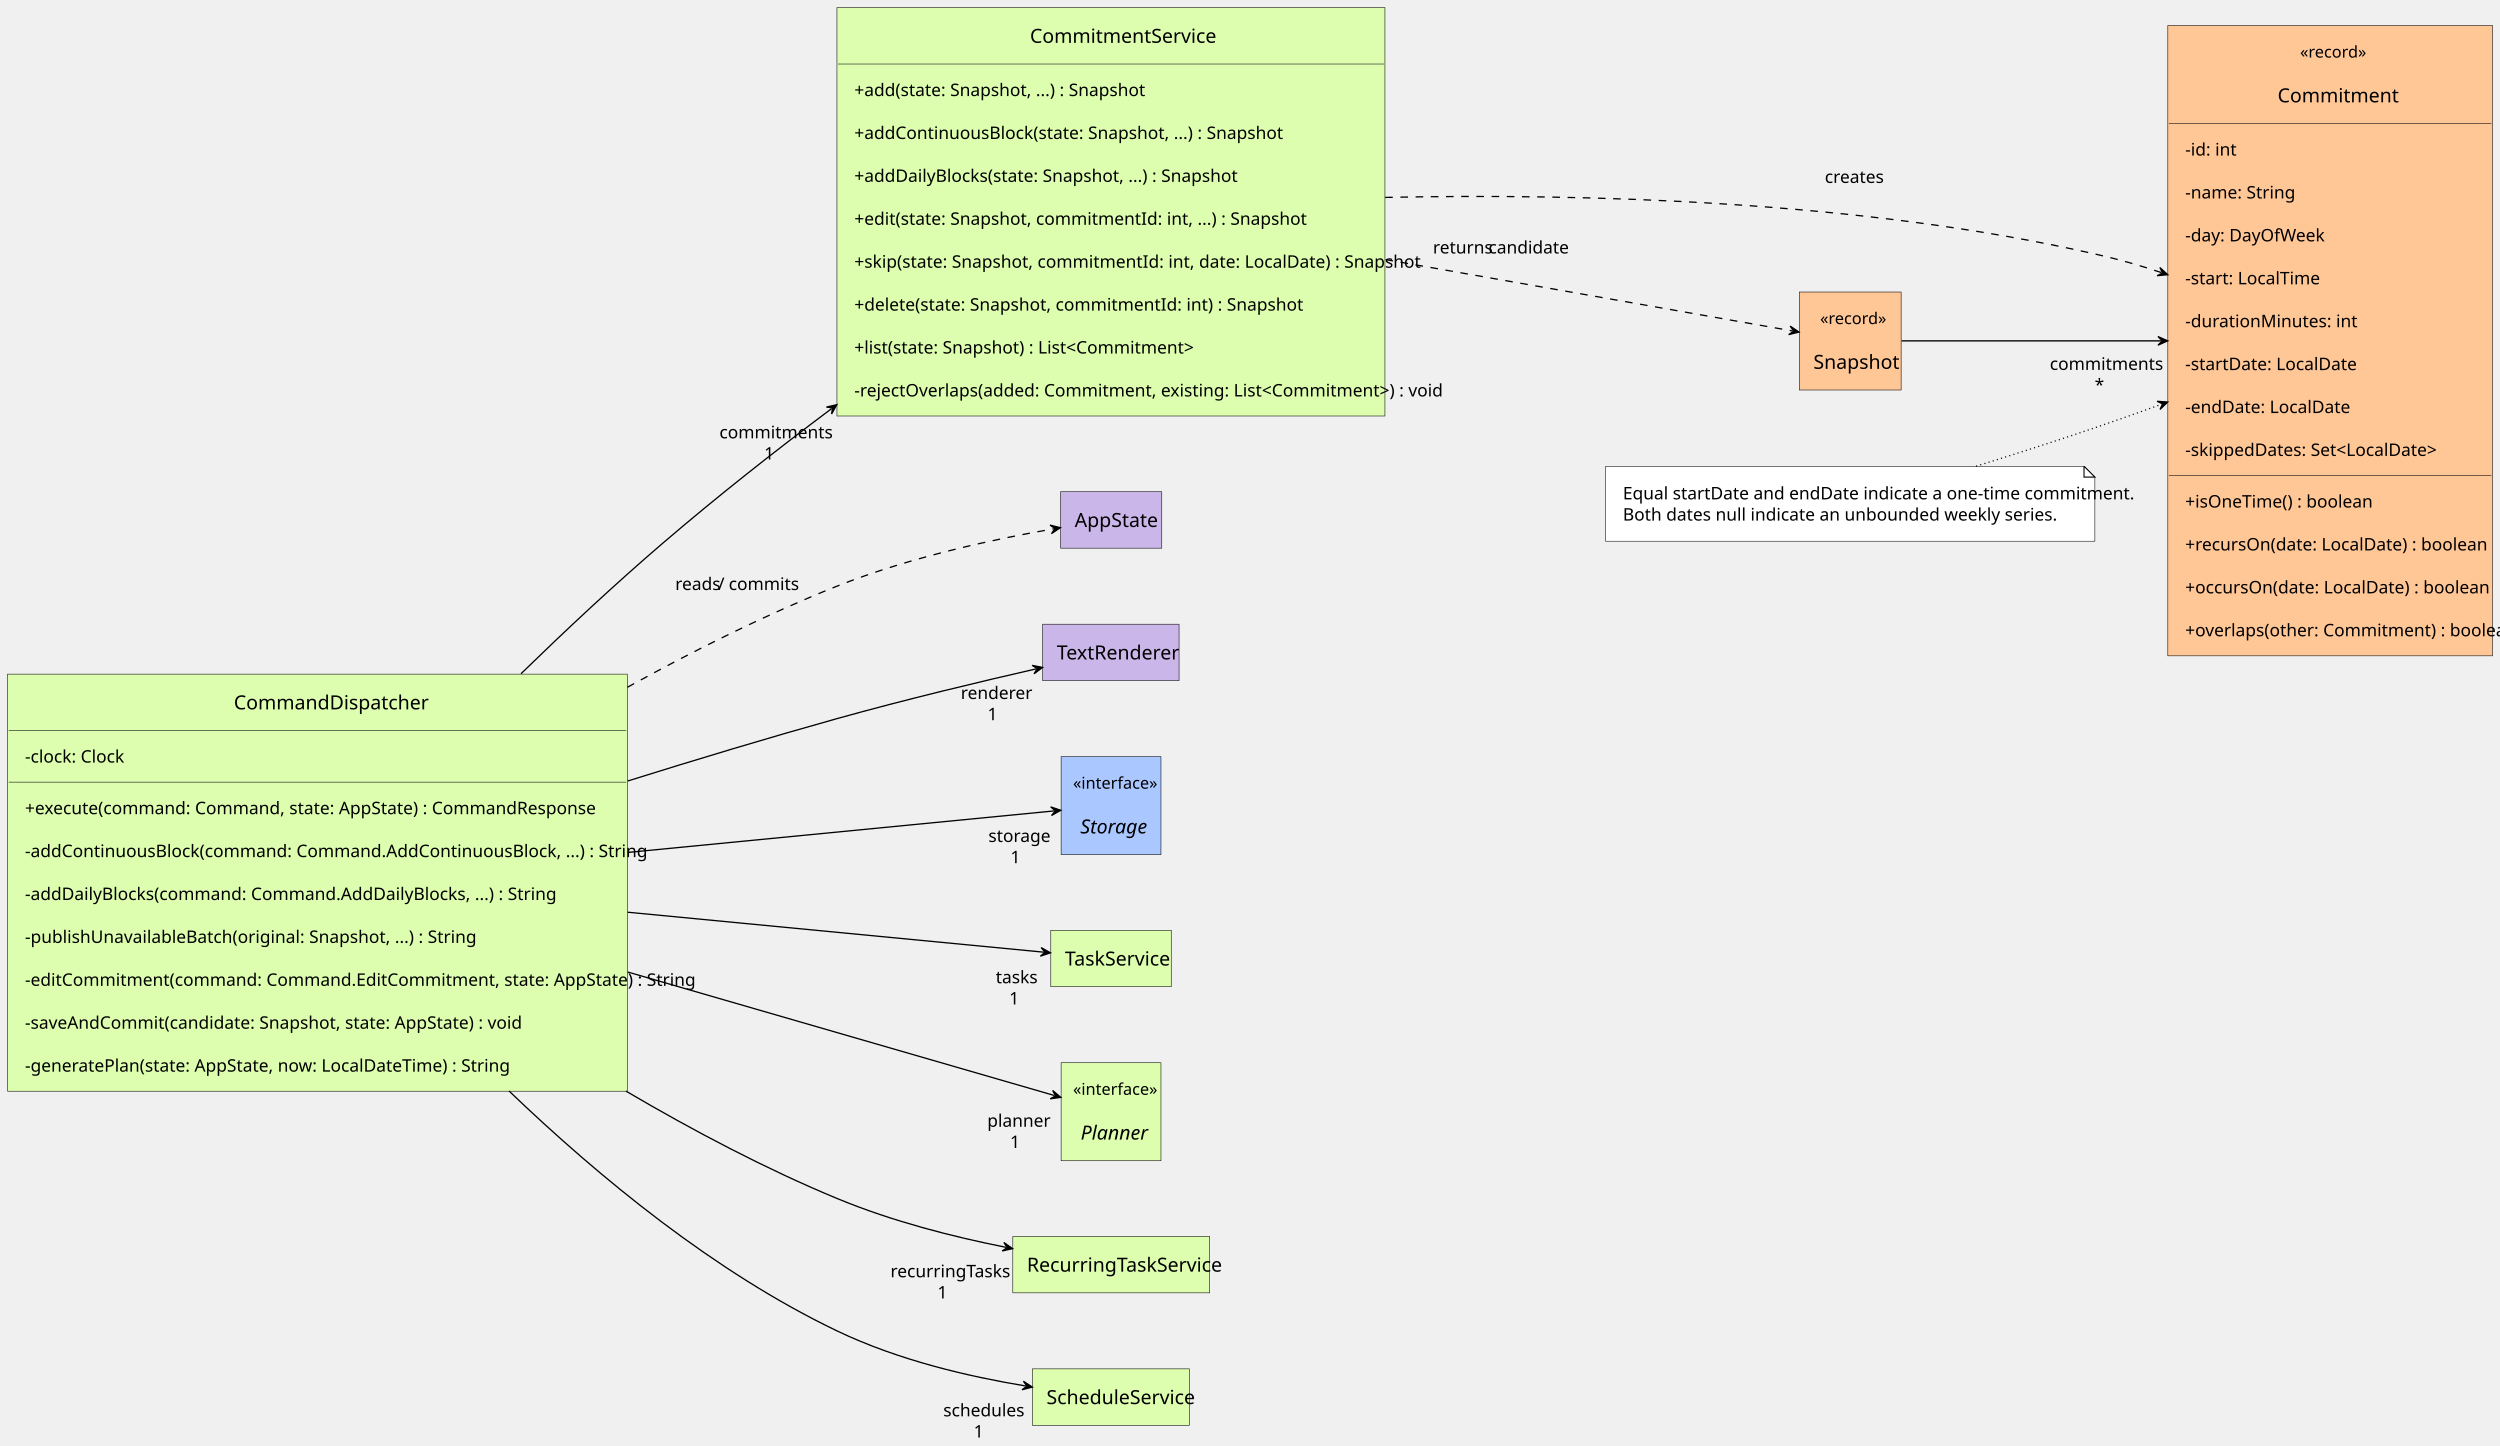
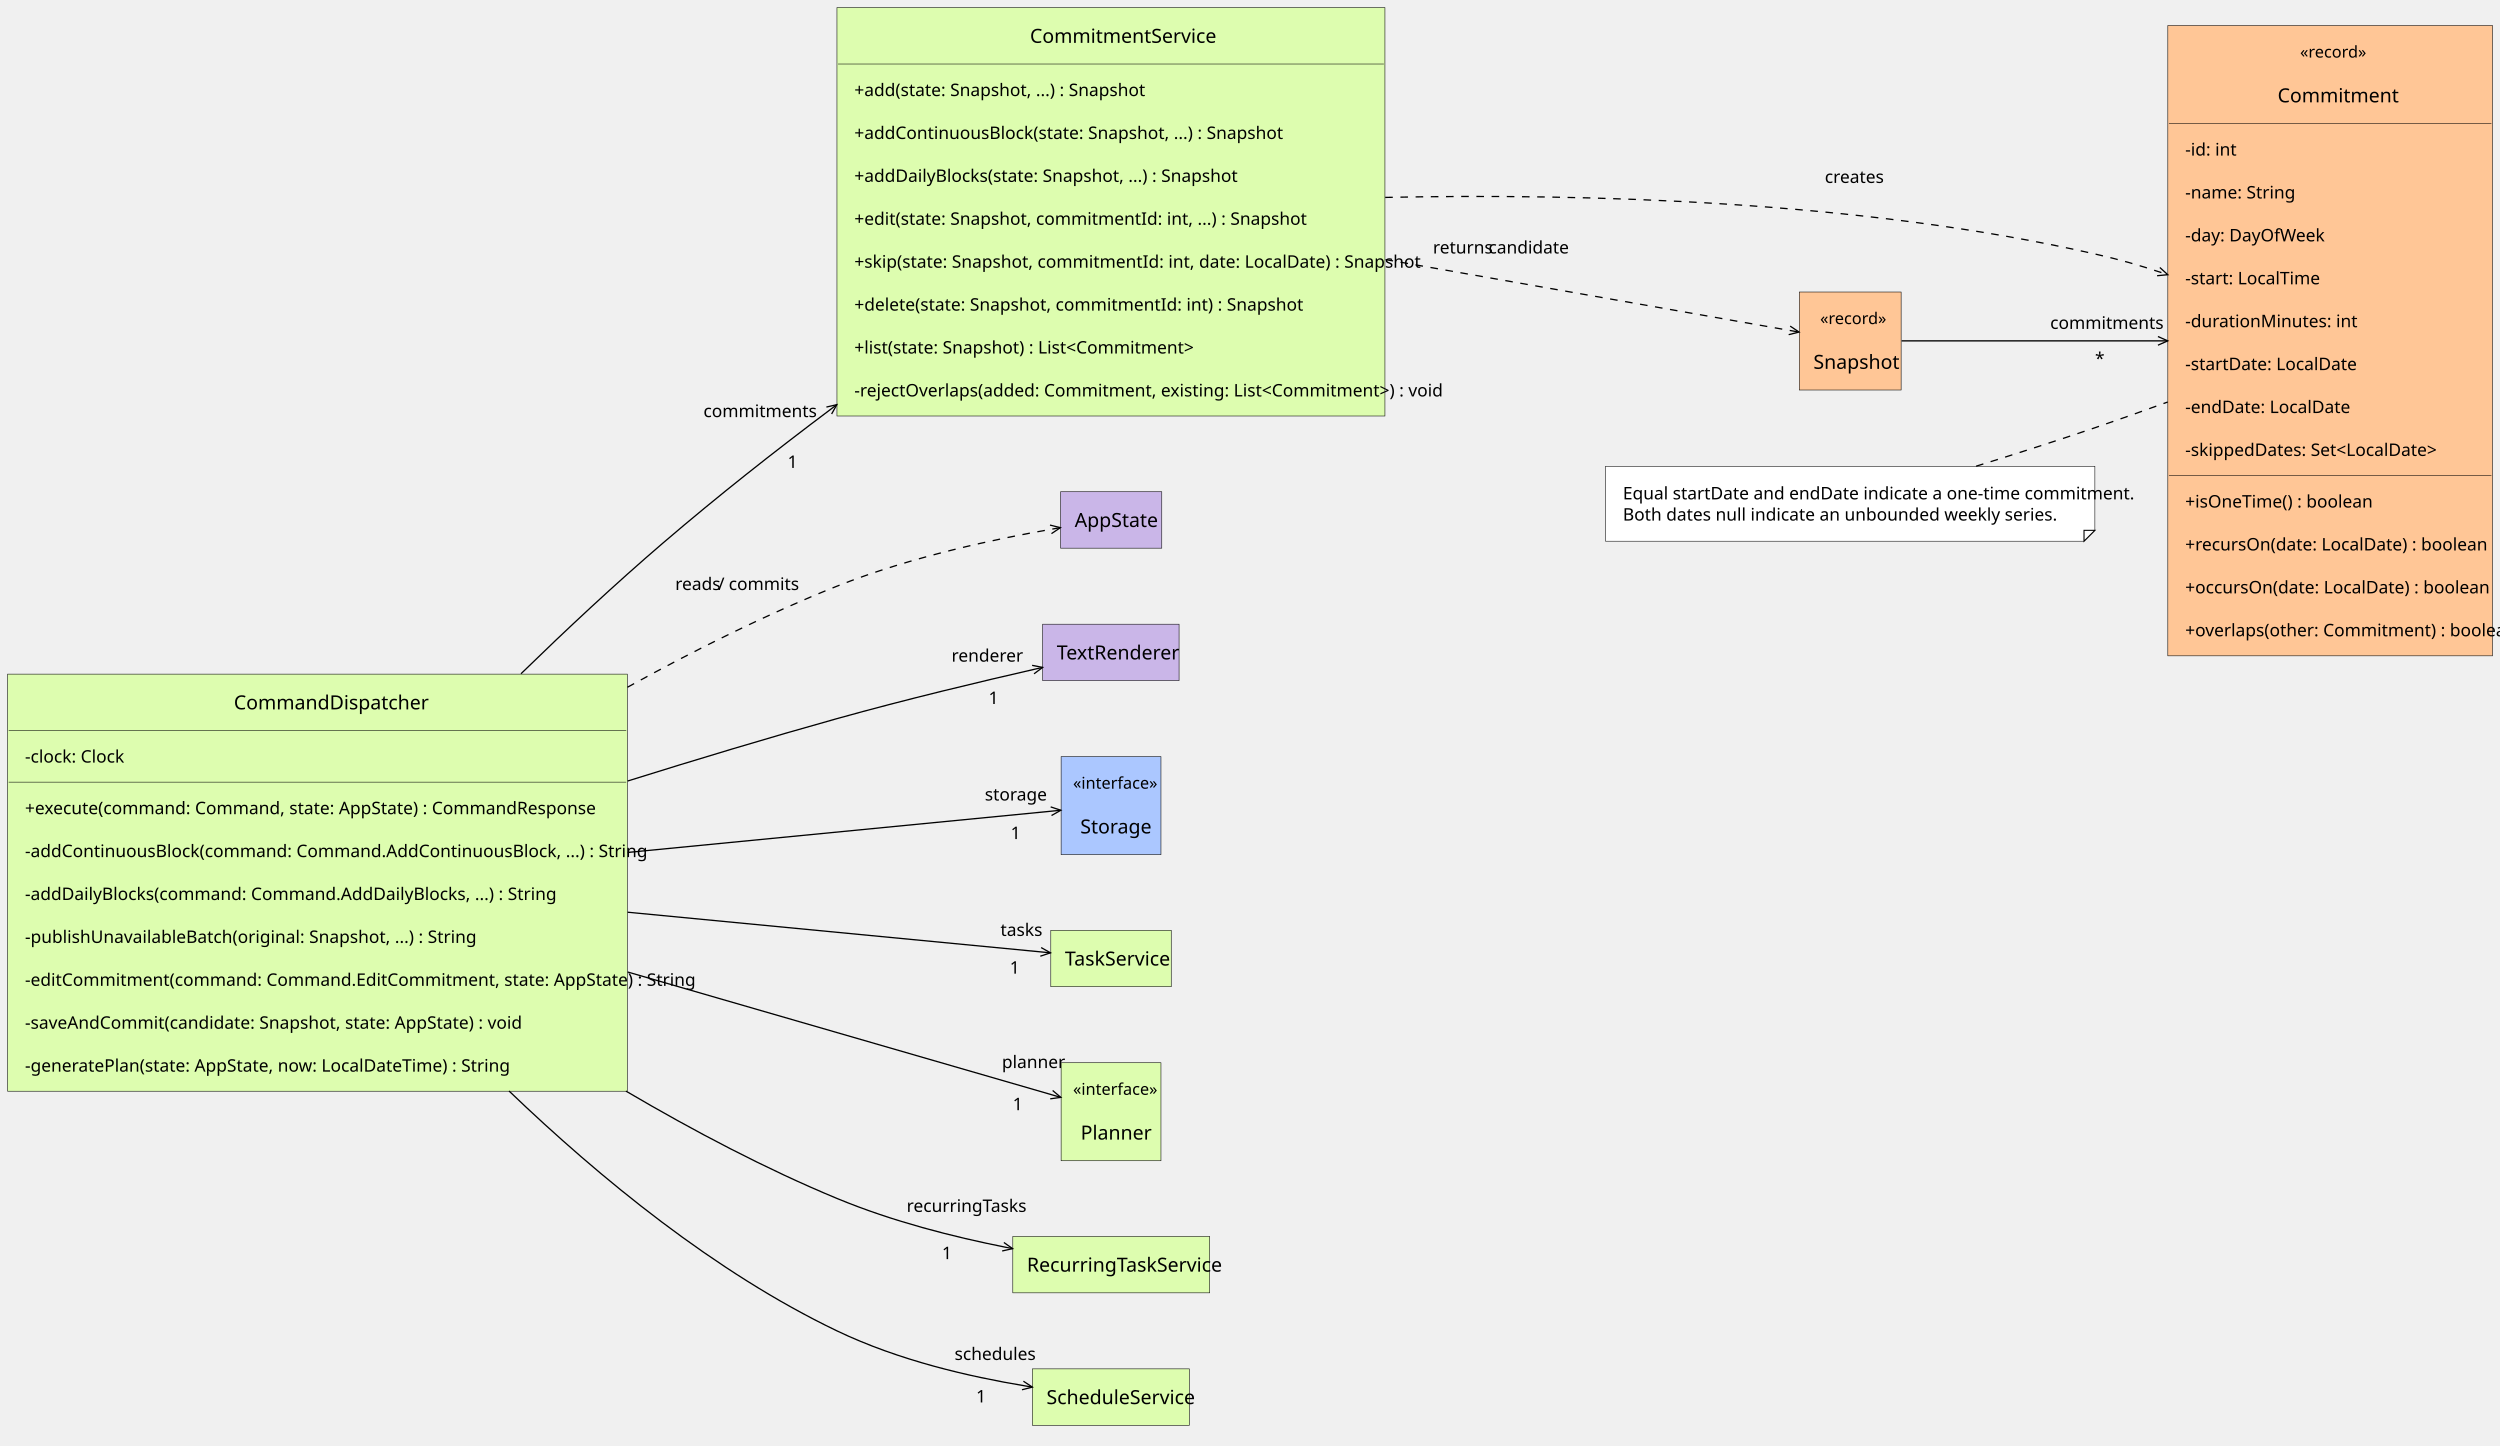
<svg xmlns="http://www.w3.org/2000/svg" contentstyletype="text/css" data-diagram-type="CLASS" height="1332px" preserveAspectRatio="none" style="width:2303px;height:1332px;background:#FFFFFF;" version="1.1" viewBox="0 0 2303 1332" width="2303px" zoomAndPan="magnify">
  <defs />
  <g>
    <g class="entity" data-entity="CommandDispatcher" data-source-line="5" data-uid="ent0002" id="entity_CommandDispatcher">
      <rect fill="#DDFDAF" height="384.223" style="stroke:#000000;stroke-width:0.5;" width="570.867" x="7" y="621" />
      <text fill="#000000" font-family="Calibri" font-size="18" lengthAdjust="spacing" textLength="154.037" x="215.415" y="653.473">CommandDispatcher</text>
      <line style="stroke:#000000;stroke-width:0.5;" x1="8" x2="576.867" y1="672.973" y2="672.973" />
      <text fill="#000000" font-family="Calibri" font-size="16" lengthAdjust="spacing" textLength="80.391" x="23" y="702.504">-clock: Clock</text>
      <line style="stroke:#000000;stroke-width:0.5;" x1="8" x2="576.867" y1="720.504" y2="720.504" />
      <text fill="#000000" font-family="Calibri" font-size="16" lengthAdjust="spacing" textLength="457.938" x="23" y="750.035">+execute(command: Command, state: AppState) : CommandResponse</text>
      <text fill="#000000" font-family="Calibri" font-size="16" lengthAdjust="spacing" textLength="496.82" x="23" y="789.566">-addContinuousBlock(command: Command.AddContinuousBlock, ...) : String</text>
      <text fill="#000000" font-family="Calibri" font-size="16" lengthAdjust="spacing" textLength="424.883" x="23" y="829.098">-addDailyBlocks(command: Command.AddDailyBlocks, ...) : String</text>
      <text fill="#000000" font-family="Calibri" font-size="16" lengthAdjust="spacing" textLength="360.961" x="23" y="868.629">-publishUnavailableBatch(original: Snapshot, ...) : String</text>
      <text fill="#000000" font-family="Calibri" font-size="16" lengthAdjust="spacing" textLength="538.867" x="23" y="908.16">-editCommitment(command: Command.EditCommitment, state: AppState) : String</text>
      <text fill="#000000" font-family="Calibri" font-size="16" lengthAdjust="spacing" textLength="400.969" x="23" y="947.691">-saveAndCommit(candidate: Snapshot, state: AppState) : void</text>
      <text fill="#000000" font-family="Calibri" font-size="16" lengthAdjust="spacing" textLength="390.805" x="23" y="987.223">-generatePlan(state: AppState, now: LocalDateTime) : String</text>
    </g>
    <g class="entity" data-entity="CommitmentService" data-source-line="15" data-uid="ent0003" id="entity_CommitmentService">
      <rect fill="#DDFDAF" height="376.223" style="stroke:#000000;stroke-width:0.5;" width="504.805" x="771" y="7" />
      <text fill="#000000" font-family="Calibri" font-size="18" lengthAdjust="spacing" textLength="149.159" x="948.823" y="39.473">CommitmentService</text>
      <line style="stroke:#000000;stroke-width:0.5;" x1="772" x2="1274.805" y1="58.973" y2="58.973" />
      <text fill="#000000" font-family="Calibri" font-size="16" lengthAdjust="spacing" textLength="234.469" x="787" y="88.504">+add(state: Snapshot, ...) : Snapshot</text>
      <text fill="#000000" font-family="Calibri" font-size="16" lengthAdjust="spacing" textLength="343.641" x="787" y="128.035">+addContinuousBlock(state: Snapshot, ...) : Snapshot</text>
      <text fill="#000000" font-family="Calibri" font-size="16" lengthAdjust="spacing" textLength="307.672" x="787" y="167.566">+addDailyBlocks(state: Snapshot, ...) : Snapshot</text>
      <text fill="#000000" font-family="Calibri" font-size="16" lengthAdjust="spacing" textLength="365.078" x="787" y="207.098">+edit(state: Snapshot, commitmentId: int, ...) : Snapshot</text>
      <text fill="#000000" font-family="Calibri" font-size="16" lengthAdjust="spacing" textLength="454.555" x="787" y="246.629">+skip(state: Snapshot, commitmentId: int, date: LocalDate) : Snapshot</text>
      <text fill="#000000" font-family="Calibri" font-size="16" lengthAdjust="spacing" textLength="361.273" x="787" y="286.16">+delete(state: Snapshot, commitmentId: int) : Snapshot</text>
      <text fill="#000000" font-family="Calibri" font-size="16" lengthAdjust="spacing" textLength="272.961" x="787" y="325.691">+list(state: Snapshot) : List&lt;Commitment&gt;</text>
      <text fill="#000000" font-family="Calibri" font-size="16" lengthAdjust="spacing" textLength="472.805" x="787" y="365.223">-rejectOverlaps(added: Commitment, existing: List&lt;Commitment&gt;) : void</text>
    </g>
    <g class="entity" data-entity="Commitment" data-source-line="25" data-uid="ent0004" id="entity_Commitment">
      <rect fill="#FFC696" height="580.658" style="stroke:#000000;stroke-width:0.5;" width="299.086" x="1997" y="23.5" />
      <text fill="#000000" font-family="Calibri" font-size="15" lengthAdjust="spacing" textLength="55.422" x="2118.832" y="53.06">«record»</text>
      <text fill="#000000" font-family="Calibri" font-size="18" lengthAdjust="spacing" textLength="96.829" x="2098.128" y="94.283">Commitment</text>
      <line style="stroke:#000000;stroke-width:0.5;" x1="1998" x2="2295.086" y1="113.783" y2="113.783" />
      <text fill="#000000" font-family="Calibri" font-size="16" lengthAdjust="spacing" textLength="42.312" x="2013" y="143.315">-id: int</text>
      <text fill="#000000" font-family="Calibri" font-size="16" lengthAdjust="spacing" textLength="87.508" x="2013" y="182.846">-name: String</text>
      <text fill="#000000" font-family="Calibri" font-size="16" lengthAdjust="spacing" textLength="113.766" x="2013" y="222.377">-day: DayOfWeek</text>
      <text fill="#000000" font-family="Calibri" font-size="16" lengthAdjust="spacing" textLength="108.492" x="2013" y="261.908">-start: LocalTime</text>
      <text fill="#000000" font-family="Calibri" font-size="16" lengthAdjust="spacing" textLength="139.906" x="2013" y="301.44">-durationMinutes: int</text>
      <text fill="#000000" font-family="Calibri" font-size="16" lengthAdjust="spacing" textLength="137.938" x="2013" y="340.971">-startDate: LocalDate</text>
      <text fill="#000000" font-family="Calibri" font-size="16" lengthAdjust="spacing" textLength="132.492" x="2013" y="380.502">-endDate: LocalDate</text>
      <text fill="#000000" font-family="Calibri" font-size="16" lengthAdjust="spacing" textLength="200.969" x="2013" y="420.033">-skippedDates: Set&lt;LocalDate&gt;</text>
      <line style="stroke:#000000;stroke-width:0.5;" x1="1998" x2="2295.086" y1="438.033" y2="438.033" />
      <text fill="#000000" font-family="Calibri" font-size="16" lengthAdjust="spacing" textLength="151.273" x="2013" y="467.565">+isOneTime() : boolean</text>
      <text fill="#000000" font-family="Calibri" font-size="16" lengthAdjust="spacing" textLength="243.102" x="2013" y="507.096">+recursOn(date: LocalDate) : boolean</text>
      <text fill="#000000" font-family="Calibri" font-size="16" lengthAdjust="spacing" textLength="244.766" x="2013" y="546.627">+occursOn(date: LocalDate) : boolean</text>
      <text fill="#000000" font-family="Calibri" font-size="16" lengthAdjust="spacing" textLength="267.086" x="2013" y="586.158">+overlaps(other: Commitment) : boolean</text>
    </g>
    <g class="entity" data-entity="AppState" data-source-line="39" data-uid="ent0005" id="entity_AppState">
      <rect fill="#CAB6E8" height="51.973" style="stroke:#000000;stroke-width:0.5;" width="93.236" x="977" y="453" />
      <text fill="#000000" font-family="Calibri" font-size="18" lengthAdjust="spacing" textLength="67.236" x="990" y="485.473">AppState</text>
    </g>
    <g class="entity" data-entity="TextRenderer" data-source-line="40" data-uid="ent0006" id="entity_TextRenderer">
      <rect fill="#CAB6E8" height="51.973" style="stroke:#000000;stroke-width:0.5;" width="125.659" x="960.5" y="575" />
      <text fill="#000000" font-family="Calibri" font-size="18" lengthAdjust="spacing" textLength="99.659" x="973.5" y="607.473">TextRenderer</text>
    </g>
    <g class="entity" data-entity="Storage" data-source-line="41" data-uid="ent0007" id="entity_Storage">
      <rect fill="#ABC7FF" height="90.283" style="stroke:#000000;stroke-width:0.5;" width="91.976" x="977.5" y="697" />
      <text fill="#000000" font-family="Calibri" font-size="15" lengthAdjust="spacing" textLength="69.976" x="988.5" y="726.561">«interface»</text>
-       <text fill="#000000" font-family="Calibri" font-size="18" font-style="italic" lengthAdjust="spacing" textLength="56.681" x="995.148" y="767.783">Storage</text>
+       <text fill="#000000" font-family="Calibri" font-size="18" lengthAdjust="spacing" textLength="56.681" x="995.148" y="767.783">Storage</text>
    </g>
    <g class="entity" data-entity="Snapshot" data-source-line="42" data-uid="ent0008" id="entity_Snapshot">
      <rect fill="#FFC696" height="90.283" style="stroke:#000000;stroke-width:0.5;" width="93.825" x="1657.5" y="269" />
      <text fill="#000000" font-family="Calibri" font-size="15" lengthAdjust="spacing" textLength="55.422" x="1676.701" y="298.56">«record»</text>
      <text fill="#000000" font-family="Calibri" font-size="18" lengthAdjust="spacing" textLength="67.825" x="1670.5" y="339.783">Snapshot</text>
    </g>
    <g class="entity" data-entity="TaskService" data-source-line="43" data-uid="ent0009" id="entity_TaskService">
      <rect fill="#DDFDAF" height="51.973" style="stroke:#000000;stroke-width:0.5;" width="110.946" x="968" y="857" />
      <text fill="#000000" font-family="Calibri" font-size="18" lengthAdjust="spacing" textLength="84.946" x="981" y="889.473">TaskService</text>
    </g>
    <g class="entity" data-entity="Planner" data-source-line="44" data-uid="ent0010" id="entity_Planner">
      <rect fill="#DDFDAF" height="90.283" style="stroke:#000000;stroke-width:0.5;" width="91.976" x="977.5" y="979" />
      <text fill="#000000" font-family="Calibri" font-size="15" lengthAdjust="spacing" textLength="69.976" x="988.5" y="1008.561">«interface»</text>
-       <text fill="#000000" font-family="Calibri" font-size="18" font-style="italic" lengthAdjust="spacing" textLength="55.96" x="995.508" y="1049.783">Planner</text>
+       <text fill="#000000" font-family="Calibri" font-size="18" lengthAdjust="spacing" textLength="55.96" x="995.508" y="1049.783">Planner</text>
    </g>
    <g class="entity" data-entity="RecurringTaskService" data-source-line="45" data-uid="ent0011" id="entity_RecurringTaskService">
      <rect fill="#DDFDAF" height="51.973" style="stroke:#000000;stroke-width:0.5;" width="181.356" x="933" y="1139" />
      <text fill="#000000" font-family="Calibri" font-size="18" lengthAdjust="spacing" textLength="155.356" x="946" y="1171.473">RecurringTaskService</text>
    </g>
    <g class="entity" data-entity="ScheduleService" data-source-line="46" data-uid="ent0012" id="entity_ScheduleService">
      <rect fill="#DDFDAF" height="51.973" style="stroke:#000000;stroke-width:0.5;" width="144.626" x="951" y="1261" />
      <text fill="#000000" font-family="Calibri" font-size="18" lengthAdjust="spacing" textLength="118.626" x="964" y="1293.473">ScheduleService</text>
    </g>
    <g class="entity" data-entity="CommitmentNote" data-source-line="61" data-uid="ent0024" id="entity_CommitmentNote">
-       <path d="M1479,429.5 L1479,498.562 L1929.797,498.562 L1929.797,439.5 L1919.797,429.5 L1479,429.5" fill="#FFFFFF" style="stroke:#000000;stroke-width:0.5;" />
-       <path d="M1919.797,429.5 L1919.797,439.5 L1929.797,439.5 L1919.797,429.5" fill="#FFFFFF" style="stroke:#000000;stroke-width:1;" />
+       <path d="M1479,429.5 H1929.797 V488.562 L1919.797,498.562 H1479 Z" fill="#FFFFFF" style="stroke:#000000;stroke-width:0.5;" data-uml-note="bottom-right" />
+       <path d="M1919.797,498.562 V488.562 H1929.797 Z" fill="#FFFFFF" style="stroke:#000000;stroke-width:1;" />
      <text fill="#000000" font-family="Calibri" font-size="16" lengthAdjust="spacing" textLength="409.797" x="1495" y="460.031">Equal startDate and endDate indicate a one-time commitment.</text>
      <text fill="#000000" font-family="Calibri" font-size="16" lengthAdjust="spacing" textLength="346.523" x="1495" y="479.562">Both dates null indicate an unbounded weekly series.</text>
    </g>
    <g class="link" data-entity-1="CommandDispatcher" data-entity-2="CommitmentService" data-source-line="48" data-uid="lnk13" id="link_CommandDispatcher_CommitmentService">
-       <path codeline="48" d="M479.93,620.65 C522,579.69 567.2,537.5 611,500 C661.24,456.99 712.222,416.823 766.082,376.383" fill="none" id="CommandDispatcher-to-CommitmentService" style="stroke:#000000;stroke-width:1.2;" />
-       <polygon fill="#000000" points="770.88,372.78,761.281,374.985,766.882,375.782,766.085,381.383,770.88,372.78" style="stroke:#000000;stroke-width:1.2;" />
-       <text fill="#000000" font-family="Calibri" font-size="16" lengthAdjust="spacing" textLength="90.562" x="662.719" y="403.815">commitments</text>
-       <text fill="#000000" font-family="Calibri" font-size="16" lengthAdjust="spacing" textLength="8.109" x="703.946" y="423.346">1</text>
+       <path codeline="48" d="M479.93,620.65 C522,579.69 567.2,537.5 611,500 C661.24,456.99 712.222,416.823 766.082,376.383 L770.88,372.78" fill="none" id="CommandDispatcher-to-CommitmentService" style="stroke:#000000;stroke-width:1.2;" />
+       <polyline points="761.281,374.985 770.88,372.78 766.085,381.383" fill="none" style="stroke:#000000;stroke-width:1.2;" data-uml-head="open" />
+       <text fill="#000000" font-family="Calibri" font-size="16" lengthAdjust="spacing" textLength="90.562" x="648.004" y="384.254" data-uml-label="role">commitments</text>
+       <text fill="#000000" font-family="Calibri" font-size="16" lengthAdjust="spacing" textLength="8.109" x="725.511" y="431.08" data-uml-label="multiplicity">1</text>
    </g>
    <g class="link" data-entity-1="CommandDispatcher" data-entity-2="TaskService" data-source-line="49" data-uid="lnk14" id="link_CommandDispatcher_TaskService">
-       <path codeline="49" d="M578.22,840.34 C722.82,854.23 879.067,869.226 961.707,877.166" fill="none" id="CommandDispatcher-to-TaskService" style="stroke:#000000;stroke-width:1.2;" />
-       <polygon fill="#000000" points="967.68,877.74,959.104,872.898,962.703,877.262,958.339,880.861,967.68,877.74" style="stroke:#000000;stroke-width:1.2;" />
-       <text fill="#000000" font-family="Calibri" font-size="16" lengthAdjust="spacing" textLength="32.812" x="917.287" y="905.776">tasks</text>
-       <text fill="#000000" font-family="Calibri" font-size="16" lengthAdjust="spacing" textLength="8.109" x="929.639" y="925.307">1</text>
+       <path codeline="49" d="M578.22,840.34 C722.82,854.23 879.067,869.226 961.707,877.166 L967.68,877.74" fill="none" id="CommandDispatcher-to-TaskService" style="stroke:#000000;stroke-width:1.2;" />
+       <polyline points="959.104,872.898 967.68,877.74 958.339,880.861" fill="none" style="stroke:#000000;stroke-width:1.2;" data-uml-head="open" />
+       <text fill="#000000" font-family="Calibri" font-size="16" lengthAdjust="spacing" textLength="32.812" x="921.648" y="862.191" data-uml-label="role">tasks</text>
+       <text fill="#000000" font-family="Calibri" font-size="16" lengthAdjust="spacing" textLength="8.109" x="930.162" y="896.948" data-uml-label="multiplicity">1</text>
    </g>
    <g class="link" data-entity-1="CommandDispatcher" data-entity-2="Storage" data-source-line="50" data-uid="lnk15" id="link_CommandDispatcher_Storage">
-       <path codeline="50" d="M578.22,785.27 C728.62,770.62 892.088,754.702 971.248,746.992" fill="none" id="CommandDispatcher-to-Storage" style="stroke:#000000;stroke-width:1.2;" />
-       <polygon fill="#000000" points="977.22,746.41,967.875,743.301,972.244,746.895,968.65,751.264,977.22,746.41" style="stroke:#000000;stroke-width:1.2;" />
-       <text fill="#000000" font-family="Calibri" font-size="16" lengthAdjust="spacing" textLength="48.789" x="910.484" y="775.638">storage</text>
-       <text fill="#000000" font-family="Calibri" font-size="16" lengthAdjust="spacing" textLength="8.109" x="930.824" y="795.169">1</text>
+       <path codeline="50" d="M578.22,785.27 C728.62,770.62 892.088,754.702 971.248,746.992 L977.22,746.41" fill="none" id="CommandDispatcher-to-Storage" style="stroke:#000000;stroke-width:1.2;" />
+       <polyline points="967.875,743.301 977.22,746.41 968.65,751.264" fill="none" style="stroke:#000000;stroke-width:1.2;" data-uml-head="open" />
+       <text fill="#000000" font-family="Calibri" font-size="16" lengthAdjust="spacing" textLength="48.789" x="907.192" y="737.442" data-uml-label="role">storage</text>
+       <text fill="#000000" font-family="Calibri" font-size="16" lengthAdjust="spacing" textLength="8.109" x="931.006" y="772.944" data-uml-label="multiplicity">1</text>
    </g>
    <g class="link" data-entity-1="CommandDispatcher" data-entity-2="Planner" data-source-line="51" data-uid="lnk16" id="link_CommandDispatcher_Planner">
-       <path codeline="51" d="M578.22,895.41 C728.62,938.94 892.297,986.322 971.457,1009.232" fill="none" id="CommandDispatcher-to-Planner" style="stroke:#000000;stroke-width:1.2;" />
-       <polygon fill="#000000" points="977.22,1010.9,969.687,1004.556,972.417,1009.51,967.463,1012.24,977.22,1010.9" style="stroke:#000000;stroke-width:1.2;" />
-       <text fill="#000000" font-family="Calibri" font-size="16" lengthAdjust="spacing" textLength="50.094" x="909.479" y="1037.984">planner</text>
-       <text fill="#000000" font-family="Calibri" font-size="16" lengthAdjust="spacing" textLength="8.109" x="930.471" y="1057.515">1</text>
+       <path codeline="51" d="M578.22,895.41 C728.62,938.94 892.297,986.322 971.457,1009.232 L977.22,1010.9" fill="none" id="CommandDispatcher-to-Planner" style="stroke:#000000;stroke-width:1.2;" />
+       <polyline points="969.687,1004.556 977.22,1010.9 967.463,1012.24" fill="none" style="stroke:#000000;stroke-width:1.2;" data-uml-head="open" />
+       <text fill="#000000" font-family="Calibri" font-size="16" lengthAdjust="spacing" textLength="50.094" x="922.949" y="983.905" data-uml-label="role">planner</text>
+       <text fill="#000000" font-family="Calibri" font-size="16" lengthAdjust="spacing" textLength="8.109" x="932.92" y="1022.712" data-uml-label="multiplicity">1</text>
    </g>
    <g class="link" data-entity-1="CommandDispatcher" data-entity-2="ScheduleService" data-source-line="52" data-uid="lnk17" id="link_CommandDispatcher_ScheduleService">
-       <path codeline="52" d="M468.91,1005.02 C552.7,1085.38 659.05,1172.38 771,1226 C828.34,1253.46 893.211,1268.219 945.061,1276.809" fill="none" id="CommandDispatcher-to-ScheduleService" style="stroke:#000000;stroke-width:1.2;" />
-       <polygon fill="#000000" points="950.98,1277.79,942.755,1272.373,946.047,1276.973,941.447,1280.265,950.98,1277.79" style="stroke:#000000;stroke-width:1.2;" />
-       <text fill="#000000" font-family="Calibri" font-size="16" lengthAdjust="spacing" textLength="64.094" x="868.944" y="1304.751">schedules</text>
-       <text fill="#000000" font-family="Calibri" font-size="16" lengthAdjust="spacing" textLength="8.109" x="896.936" y="1324.282">1</text>
+       <path codeline="52" d="M468.91,1005.02 C552.7,1085.38 659.05,1172.38 771,1226 C828.34,1253.46 893.211,1268.219 945.061,1276.809 L950.98,1277.79" fill="none" id="CommandDispatcher-to-ScheduleService" style="stroke:#000000;stroke-width:1.2;" />
+       <polyline points="942.755,1272.373 950.98,1277.79 941.447,1280.265" fill="none" style="stroke:#000000;stroke-width:1.2;" data-uml-head="open" />
+       <text fill="#000000" font-family="Calibri" font-size="16" lengthAdjust="spacing" textLength="64.094" x="879.334" y="1252.812" data-uml-label="role">schedules</text>
+       <text fill="#000000" font-family="Calibri" font-size="16" lengthAdjust="spacing" textLength="8.109" x="899.174" y="1291.936" data-uml-label="multiplicity">1</text>
    </g>
    <g class="link" data-entity-1="CommandDispatcher" data-entity-2="TextRenderer" data-source-line="53" data-uid="lnk18" id="link_CommandDispatcher_TextRenderer">
-       <path codeline="53" d="M578.18,719.47 C641.42,699.68 708.29,679.5 771,662 C835.16,644.1 903.5,627.805 954.59,616.145" fill="none" id="CommandDispatcher-to-TextRenderer" style="stroke:#000000;stroke-width:1.2;" />
-       <polygon fill="#000000" points="960.44,614.81,950.776,612.913,955.565,615.923,952.556,620.712,960.44,614.81" style="stroke:#000000;stroke-width:1.2;" />
-       <text fill="#000000" font-family="Calibri" font-size="16" lengthAdjust="spacing" textLength="57.43" x="885.062" y="643.932">renderer</text>
-       <text fill="#000000" font-family="Calibri" font-size="16" lengthAdjust="spacing" textLength="8.109" x="909.722" y="663.463">1</text>
+       <path codeline="53" d="M578.18,719.47 C641.42,699.68 708.29,679.5 771,662 C835.16,644.1 903.5,627.805 954.59,616.145 L960.44,614.81" fill="none" id="CommandDispatcher-to-TextRenderer" style="stroke:#000000;stroke-width:1.2;" />
+       <polyline points="950.776,612.913 960.44,614.81 952.556,620.712" fill="none" style="stroke:#000000;stroke-width:1.2;" data-uml-head="open" />
+       <text fill="#000000" font-family="Calibri" font-size="16" lengthAdjust="spacing" textLength="57.43" x="876.539" y="609.528" data-uml-label="role">renderer</text>
+       <text fill="#000000" font-family="Calibri" font-size="16" lengthAdjust="spacing" textLength="8.109" x="910.672" y="648.547" data-uml-label="multiplicity">1</text>
    </g>
    <g class="link" data-entity-1="CommandDispatcher" data-entity-2="RecurringTaskService" data-source-line="54" data-uid="lnk19" id="link_CommandDispatcher_RecurringTaskService">
-       <path codeline="54" d="M576.61,1005.13 C638.79,1041.69 705.64,1076.93 771,1104 C822.78,1125.45 877.936,1139.306 926.916,1149.076" fill="none" id="CommandDispatcher-to-RecurringTaskService" style="stroke:#000000;stroke-width:1.2;" />
-       <polygon fill="#000000" points="932.8,1150.25,924.756,1144.567,927.897,1149.272,923.191,1152.412,932.8,1150.25" style="stroke:#000000;stroke-width:1.2;" />
-       <text fill="#000000" font-family="Calibri" font-size="16" lengthAdjust="spacing" textLength="94.727" x="820.272" y="1176.637">recurringTasks</text>
-       <text fill="#000000" font-family="Calibri" font-size="16" lengthAdjust="spacing" textLength="8.109" x="863.58" y="1196.168">1</text>
+       <path codeline="54" d="M576.61,1005.13 C638.79,1041.69 705.64,1076.93 771,1104 C822.78,1125.45 877.936,1139.306 926.916,1149.076 L932.8,1150.25" fill="none" id="CommandDispatcher-to-RecurringTaskService" style="stroke:#000000;stroke-width:1.2;" />
+       <polyline points="924.756,1144.567 932.8,1150.25 923.191,1152.412" fill="none" style="stroke:#000000;stroke-width:1.2;" data-uml-head="open" />
+       <text fill="#000000" font-family="Calibri" font-size="16" lengthAdjust="spacing" textLength="94.727" x="835.19" y="1116.428" data-uml-label="role">recurringTasks</text>
+       <text fill="#000000" font-family="Calibri" font-size="16" lengthAdjust="spacing" textLength="8.109" x="867.717" y="1159.925" data-uml-label="multiplicity">1</text>
    </g>
    <g class="link" data-entity-1="CommandDispatcher" data-entity-2="AppState" data-source-line="55" data-uid="lnk20" id="link_CommandDispatcher_AppState">
-       <path codeline="55" d="M578.01,633.09 C640.03,598.82 706.45,565.68 771,540 C840.3,512.43 919.558,495.992 970.888,487.122" fill="none" id="CommandDispatcher-to-AppState" style="stroke:#000000;stroke-width:1.2;stroke-dasharray:7,7;" />
-       <polygon fill="#000000" points="976.8,486.1,967.25,483.691,971.873,486.951,968.613,491.574,976.8,486.1" style="stroke:#000000;stroke-width:1.2;" />
+       <path codeline="55" d="M578.01,633.09 C640.03,598.82 706.45,565.68 771,540 C840.3,512.43 919.558,495.992 970.888,487.122 L976.8,486.1" fill="none" id="CommandDispatcher-to-AppState" style="stroke:#000000;stroke-width:1.2;stroke-dasharray:7,7;" />
+       <polyline points="967.25,483.691 976.8,486.1 968.613,491.574" fill="none" style="stroke:#000000;stroke-width:1.2;" data-uml-head="open" />
      <text fill="#000000" font-family="Calibri" font-size="16" lengthAdjust="spacing" textLength="35.867" x="622" y="543.531">reads</text>
      <text fill="#000000" font-family="Calibri" font-size="16" lengthAdjust="spacing" textLength="3.617" x="657.867" y="543.531"> </text>
      <text fill="#000000" font-family="Calibri" font-size="16" lengthAdjust="spacing" textLength="6.18" x="661.484" y="543.531">/</text>
      <text fill="#000000" font-family="Calibri" font-size="16" lengthAdjust="spacing" textLength="3.617" x="667.664" y="543.531"> </text>
      <text fill="#000000" font-family="Calibri" font-size="16" lengthAdjust="spacing" textLength="56.055" x="671.281" y="543.531">commits</text>
    </g>
    <g class="link" data-entity-1="CommitmentService" data-entity-2="Snapshot" data-source-line="56" data-uid="lnk21" id="link_CommitmentService_Snapshot">
-       <path codeline="56" d="M1276.37,239.14 C1417.15,263.82 1573.59,291.234 1651.37,304.864" fill="none" id="CommitmentService-to-Snapshot" style="stroke:#000000;stroke-width:1.2;stroke-dasharray:7,7;" />
-       <polygon fill="#000000" points="1657.28,305.9,1649.105,300.407,1652.355,305.037,1647.725,308.286,1657.28,305.9" style="stroke:#000000;stroke-width:1.2;" />
+       <path codeline="56" d="M1276.37,239.14 C1417.15,263.82 1573.59,291.234 1651.37,304.864 L1657.28,305.9" fill="none" id="CommitmentService-to-Snapshot" style="stroke:#000000;stroke-width:1.2;stroke-dasharray:7,7;" />
+       <polyline points="1649.105,300.407 1657.28,305.9 1647.725,308.286" fill="none" style="stroke:#000000;stroke-width:1.2;" data-uml-head="open" />
      <text fill="#000000" font-family="Calibri" font-size="16" lengthAdjust="spacing" textLength="47.547" x="1320" y="233.531">returns</text>
      <text fill="#000000" font-family="Calibri" font-size="16" lengthAdjust="spacing" textLength="3.617" x="1367.547" y="233.531"> </text>
      <text fill="#000000" font-family="Calibri" font-size="16" lengthAdjust="spacing" textLength="64.305" x="1371.164" y="233.531">candidate</text>
    </g>
    <g class="link" data-entity-1="CommitmentService" data-entity-2="Commitment" data-source-line="57" data-uid="lnk22" id="link_CommitmentService_Commitment">
-       <path codeline="57" d="M1276.06,181.86 C1459.57,178.04 1713.06,184.79 1930,234 C1951.99,238.99 1969.078,243.771 1991.228,251.161" fill="none" id="CommitmentService-to-Commitment" style="stroke:#000000;stroke-width:1.2;stroke-dasharray:7,7;" />
-       <polygon fill="#000000" points="1996.92,253.06,1989.649,246.417,1992.177,251.478,1987.117,254.006,1996.92,253.06" style="stroke:#000000;stroke-width:1.2;" />
+       <path codeline="57" d="M1276.06,181.86 C1459.57,178.04 1713.06,184.79 1930,234 C1951.99,238.99 1969.078,243.771 1991.228,251.161 L1996.92,253.06" fill="none" id="CommitmentService-to-Commitment" style="stroke:#000000;stroke-width:1.2;stroke-dasharray:7,7;" />
+       <polyline points="1989.649,246.417 1996.92,253.06 1987.117,254.006" fill="none" style="stroke:#000000;stroke-width:1.2;" data-uml-head="open" />
      <text fill="#000000" font-family="Calibri" font-size="16" lengthAdjust="spacing" textLength="47.547" x="1681" y="168.531">creates</text>
    </g>
    <g class="link" data-entity-1="Snapshot" data-entity-2="Commitment" data-source-line="58" data-uid="lnk23" id="link_Snapshot_Commitment">
-       <path codeline="58" d="M1751.76,314 C1809.56,314 1905.31,314 1990.9,314" fill="none" id="Snapshot-to-Commitment" style="stroke:#000000;stroke-width:1.2;" />
-       <polygon fill="#000000" points="1996.9,314,1987.9,310,1991.9,314,1987.9,318,1996.9,314" style="stroke:#000000;stroke-width:1.2;" />
-       <text fill="#000000" font-family="Calibri" font-size="16" lengthAdjust="spacing" textLength="90.562" x="1888.278" y="340.784">commitments</text>
-       <text fill="#000000" font-family="Calibri" font-size="16" lengthAdjust="spacing" textLength="7.969" x="1929.575" y="360.316">*</text>
+       <path codeline="58" d="M1751.76,314 C1809.56,314 1905.31,314 1990.9,314 L1996.9,314" fill="none" id="Snapshot-to-Commitment" style="stroke:#000000;stroke-width:1.2;" />
+       <polyline points="1987.9,310 1996.9,314 1987.9,318" fill="none" style="stroke:#000000;stroke-width:1.2;" data-uml-head="open" />
+       <text fill="#000000" font-family="Calibri" font-size="16" lengthAdjust="spacing" textLength="90.562" x="1888.619" y="303" data-uml-label="role">commitments</text>
+       <text fill="#000000" font-family="Calibri" font-size="16" lengthAdjust="spacing" textLength="7.969" x="1929.916" y="336" data-uml-label="multiplicity">*</text>
    </g>
    <g class="link" data-entity-1="CommitmentNote" data-entity-2="Commitment" data-source-line="64" data-uid="lnk25" id="link_CommitmentNote_Commitment">
-       <path codeline="64" d="M1820.38,429.47 C1855.67,418.52 1894.55,406.1 1930,394 C1951.72,386.59 1968.911,380.521 1991.262,372.391" fill="none" id="CommitmentNote-to-Commitment" style="stroke:#000000;stroke-width:1.2;stroke-dasharray:1,3;" />
-       <polygon fill="#000000" points="1996.9,370.34,1987.075,369.658,1992.201,372.049,1989.81,377.176,1996.9,370.34" style="stroke:#000000;stroke-width:1.2;" />
+       <path codeline="64" d="M1820.38,429.47 C1855.67,418.52 1894.55,406.1 1930,394 C1951.72,386.59 1974.55,378.47 1996.9,370.34" fill="none" id="CommitmentNote-Commitment" style="stroke:#000000;stroke-width:1.2;stroke-dasharray:7,7;" />
    </g>
  </g>
</svg>
